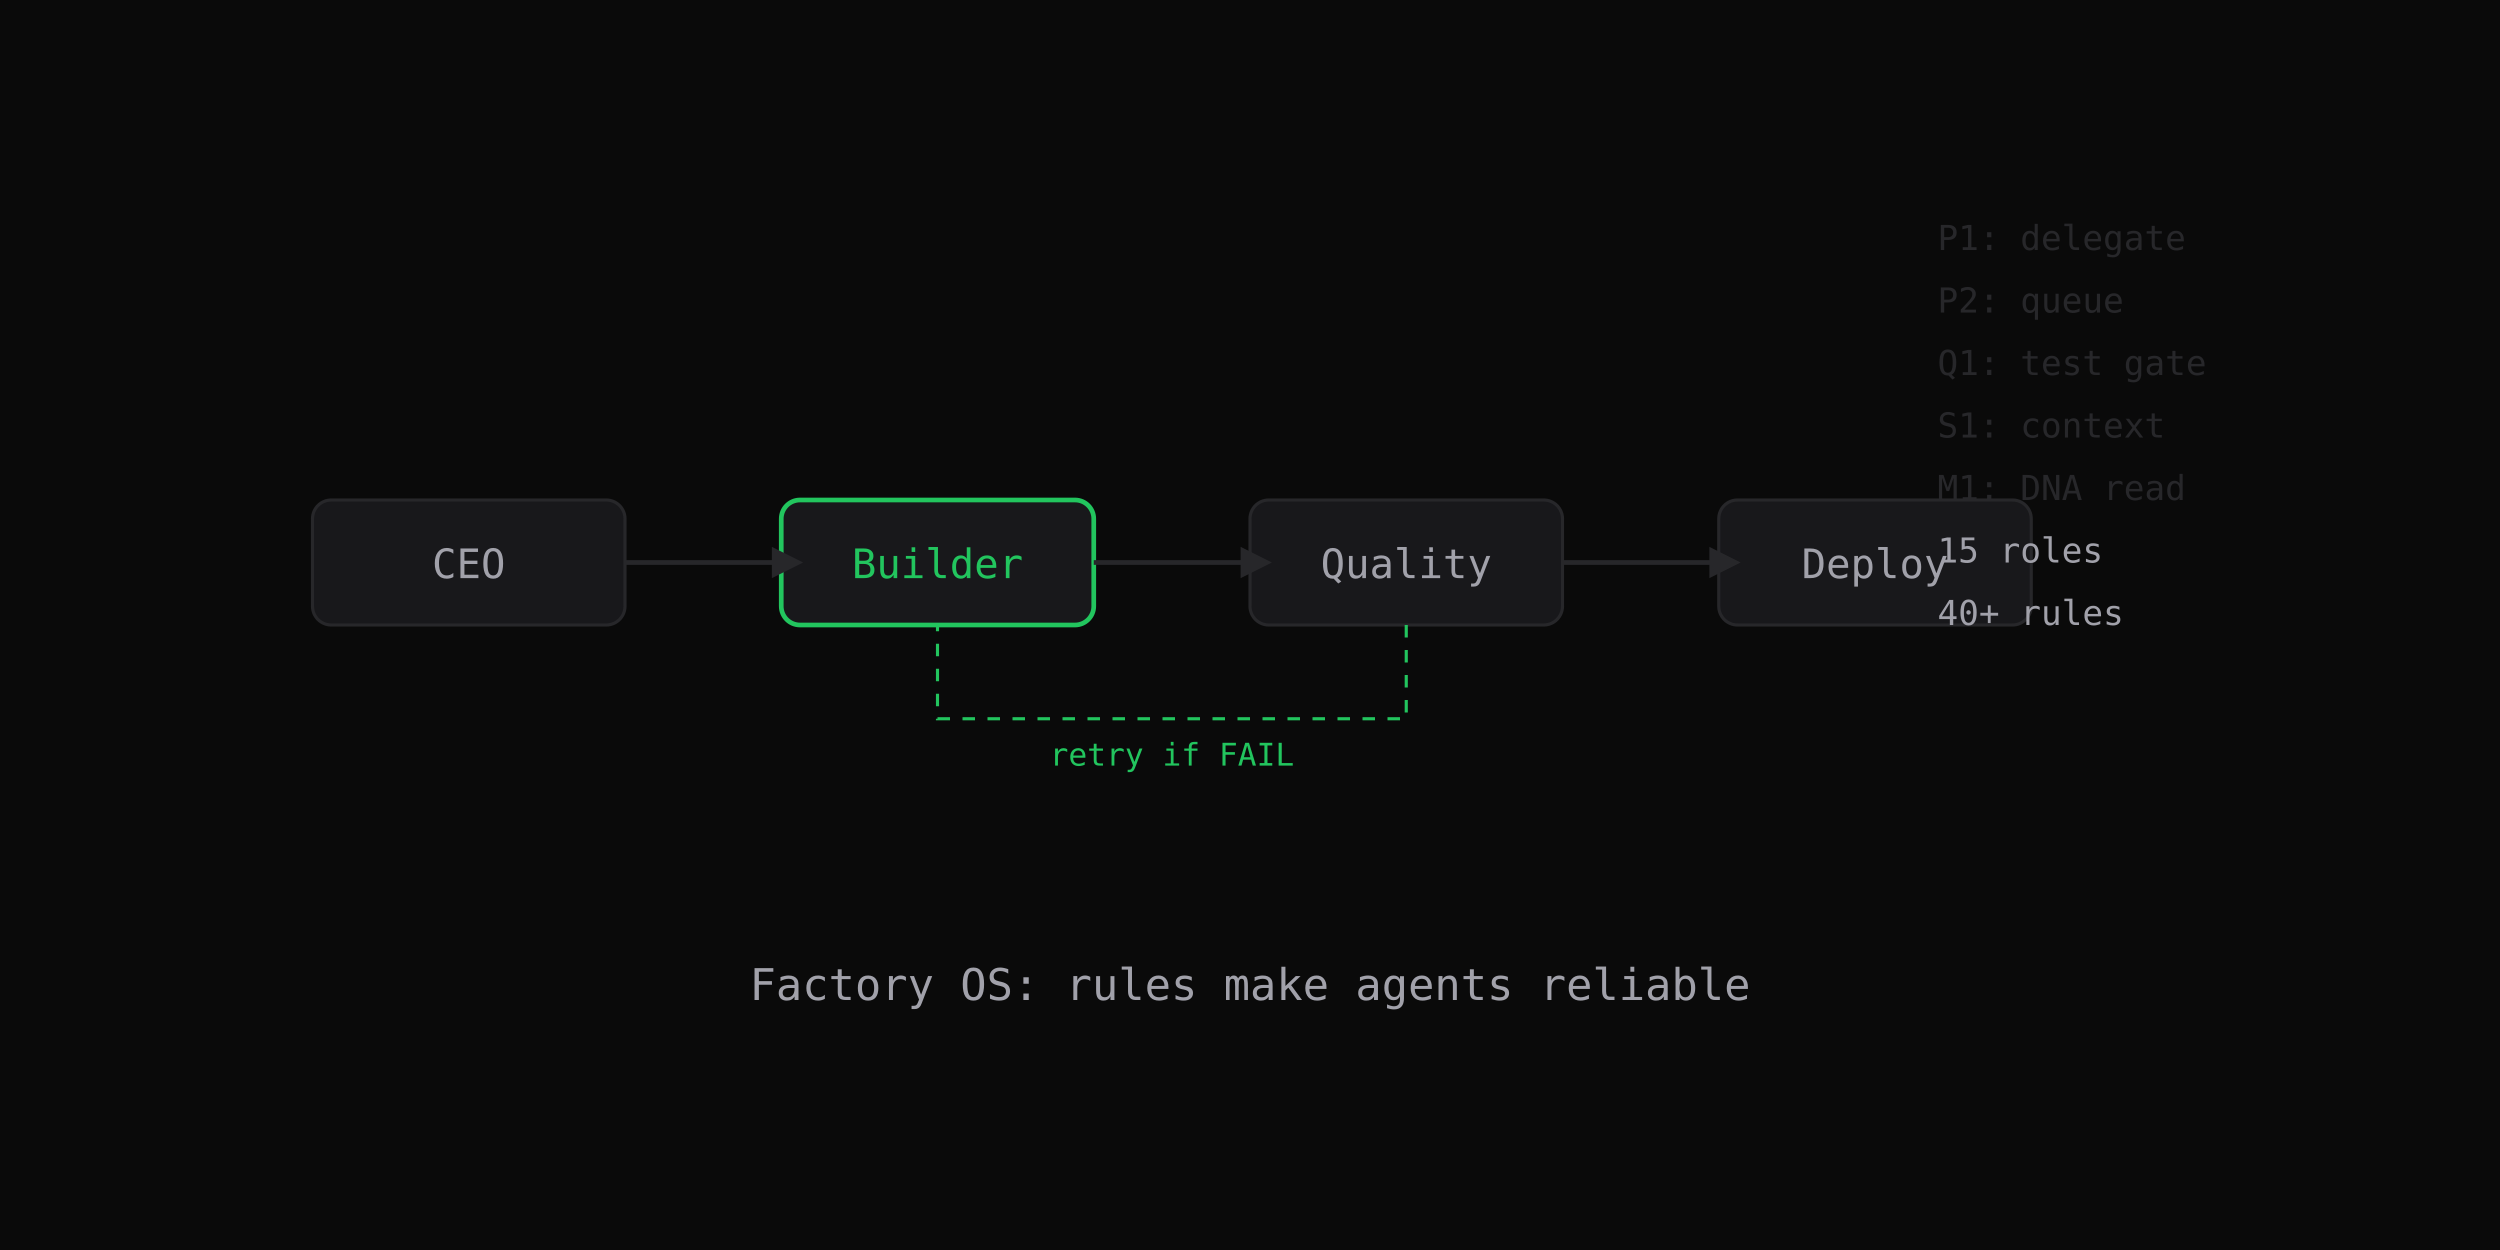
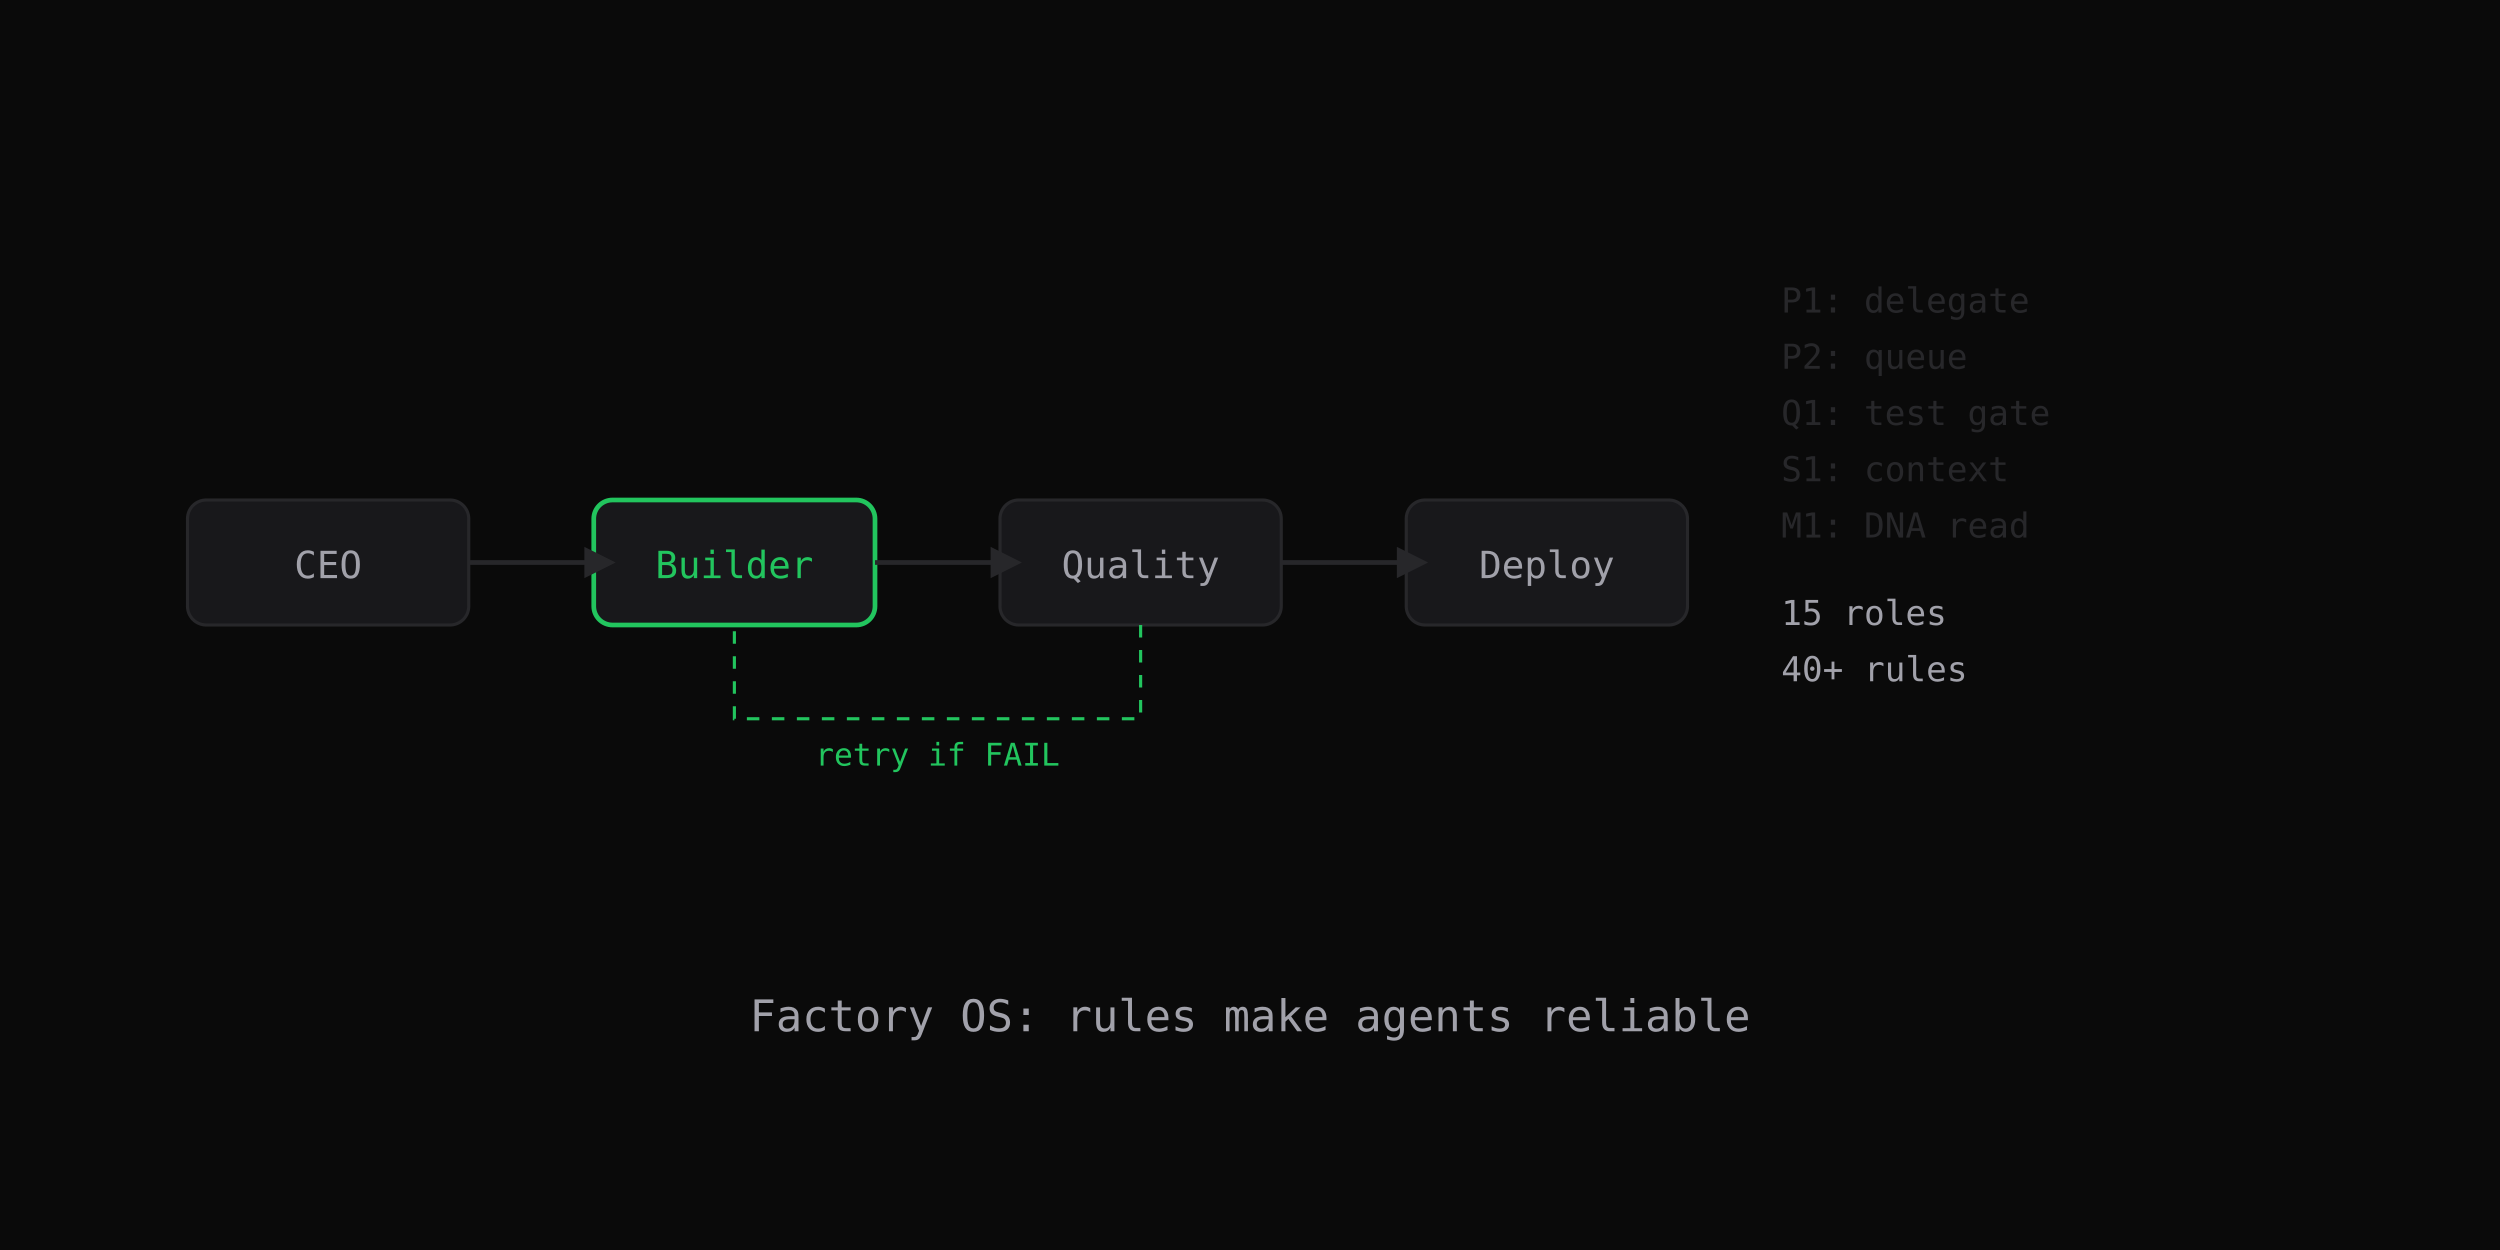
<svg xmlns="http://www.w3.org/2000/svg" viewBox="0 0 800 400" fill="none">
  <rect width="800" height="400" fill="#0a0a0a" />
-   <g transform="translate(100,160)">
-     <rect x="0" y="0" width="100" height="40" rx="6" fill="#18181b" stroke="#27272a" />
-     <text x="50" y="25" fill="#a1a1aa" font-family="monospace" font-size="13" text-anchor="middle">CEO</text>
-     <rect x="150" y="0" width="100" height="40" rx="6" fill="#18181b" stroke="#22c55e" stroke-width="1.5" />
-     <text x="200" y="25" fill="#22c55e" font-family="monospace" font-size="13" text-anchor="middle">Builder</text>
-     <rect x="300" y="0" width="100" height="40" rx="6" fill="#18181b" stroke="#27272a" />
-     <text x="350" y="25" fill="#a1a1aa" font-family="monospace" font-size="13" text-anchor="middle">Quality</text>
-     <rect x="450" y="0" width="100" height="40" rx="6" fill="#18181b" stroke="#27272a" />
-     <text x="500" y="25" fill="#a1a1aa" font-family="monospace" font-size="13" text-anchor="middle">Deploy</text>
-     <line x1="100" y1="20" x2="150" y2="20" stroke="#27272a" stroke-width="1.5" />
-     <polygon points="147,15 157,20 147,25" fill="#27272a" />
-     <line x1="250" y1="20" x2="300" y2="20" stroke="#27272a" stroke-width="1.5" />
-     <polygon points="297,15 307,20 297,25" fill="#27272a" />
-     <line x1="400" y1="20" x2="450" y2="20" stroke="#27272a" stroke-width="1.5" />
-     <polygon points="447,15 457,20 447,25" fill="#27272a" />
-     <path d="M350,40 L350,70 L200,70 L200,40" fill="none" stroke="#22c55e" stroke-width="1" stroke-dasharray="4,4" />
-     <text x="275" y="85" fill="#22c55e" font-family="monospace" font-size="10" text-anchor="middle">retry if FAIL</text>
+   <g transform="translate(60,160)">
+     <rect x="0" y="0" width="90" height="40" rx="6" fill="#18181b" stroke="#27272a" />
+     <text x="45" y="25" fill="#a1a1aa" font-family="monospace" font-size="12" text-anchor="middle">CEO</text>
+     <rect x="130" y="0" width="90" height="40" rx="6" fill="#18181b" stroke="#22c55e" stroke-width="1.5" />
+     <text x="175" y="25" fill="#22c55e" font-family="monospace" font-size="12" text-anchor="middle">Builder</text>
+     <rect x="260" y="0" width="90" height="40" rx="6" fill="#18181b" stroke="#27272a" />
+     <text x="305" y="25" fill="#a1a1aa" font-family="monospace" font-size="12" text-anchor="middle">Quality</text>
+     <rect x="390" y="0" width="90" height="40" rx="6" fill="#18181b" stroke="#27272a" />
+     <text x="435" y="25" fill="#a1a1aa" font-family="monospace" font-size="12" text-anchor="middle">Deploy</text>
+     <line x1="90" y1="20" x2="130" y2="20" stroke="#27272a" stroke-width="1.5" />
+     <polygon points="127,15 137,20 127,25" fill="#27272a" />
+     <line x1="220" y1="20" x2="260" y2="20" stroke="#27272a" stroke-width="1.5" />
+     <polygon points="257,15 267,20 257,25" fill="#27272a" />
+     <line x1="350" y1="20" x2="390" y2="20" stroke="#27272a" stroke-width="1.5" />
+     <polygon points="387,15 397,20 387,25" fill="#27272a" />
+     <path d="M305,40 L305,70 L175,70 L175,40" fill="none" stroke="#22c55e" stroke-width="1" stroke-dasharray="4,4" />
+     <text x="240" y="85" fill="#22c55e" font-family="monospace" font-size="10" text-anchor="middle">retry if FAIL</text>
  </g>
-   <g transform="translate(620,80)">
+   <g transform="translate(570,100)">
    <text x="0" y="0" fill="#27272a" font-family="monospace" font-size="11">P1: delegate</text>
-     <text x="0" y="20" fill="#27272a" font-family="monospace" font-size="11">P2: queue</text>
-     <text x="0" y="40" fill="#27272a" font-family="monospace" font-size="11">Q1: test gate</text>
-     <text x="0" y="60" fill="#27272a" font-family="monospace" font-size="11">S1: context</text>
-     <text x="0" y="80" fill="#27272a" font-family="monospace" font-size="11">M1: DNA read</text>
+     <text x="0" y="18" fill="#27272a" font-family="monospace" font-size="11">P2: queue</text>
+     <text x="0" y="36" fill="#27272a" font-family="monospace" font-size="11">Q1: test gate</text>
+     <text x="0" y="54" fill="#27272a" font-family="monospace" font-size="11">S1: context</text>
+     <text x="0" y="72" fill="#27272a" font-family="monospace" font-size="11">M1: DNA read</text>
    <text x="0" y="100" fill="#a1a1aa" font-family="monospace" font-size="11">15 roles</text>
-     <text x="0" y="120" fill="#a1a1aa" font-family="monospace" font-size="11">40+ rules</text>
+     <text x="0" y="118" fill="#a1a1aa" font-family="monospace" font-size="11">40+ rules</text>
  </g>
-   <text x="400" y="320" fill="#a1a1aa" font-family="monospace" font-size="14" text-anchor="middle">Factory OS: rules make agents reliable</text>
+   <text x="400" y="330" fill="#a1a1aa" font-family="monospace" font-size="14" text-anchor="middle">Factory OS: rules make agents reliable</text>
</svg>
